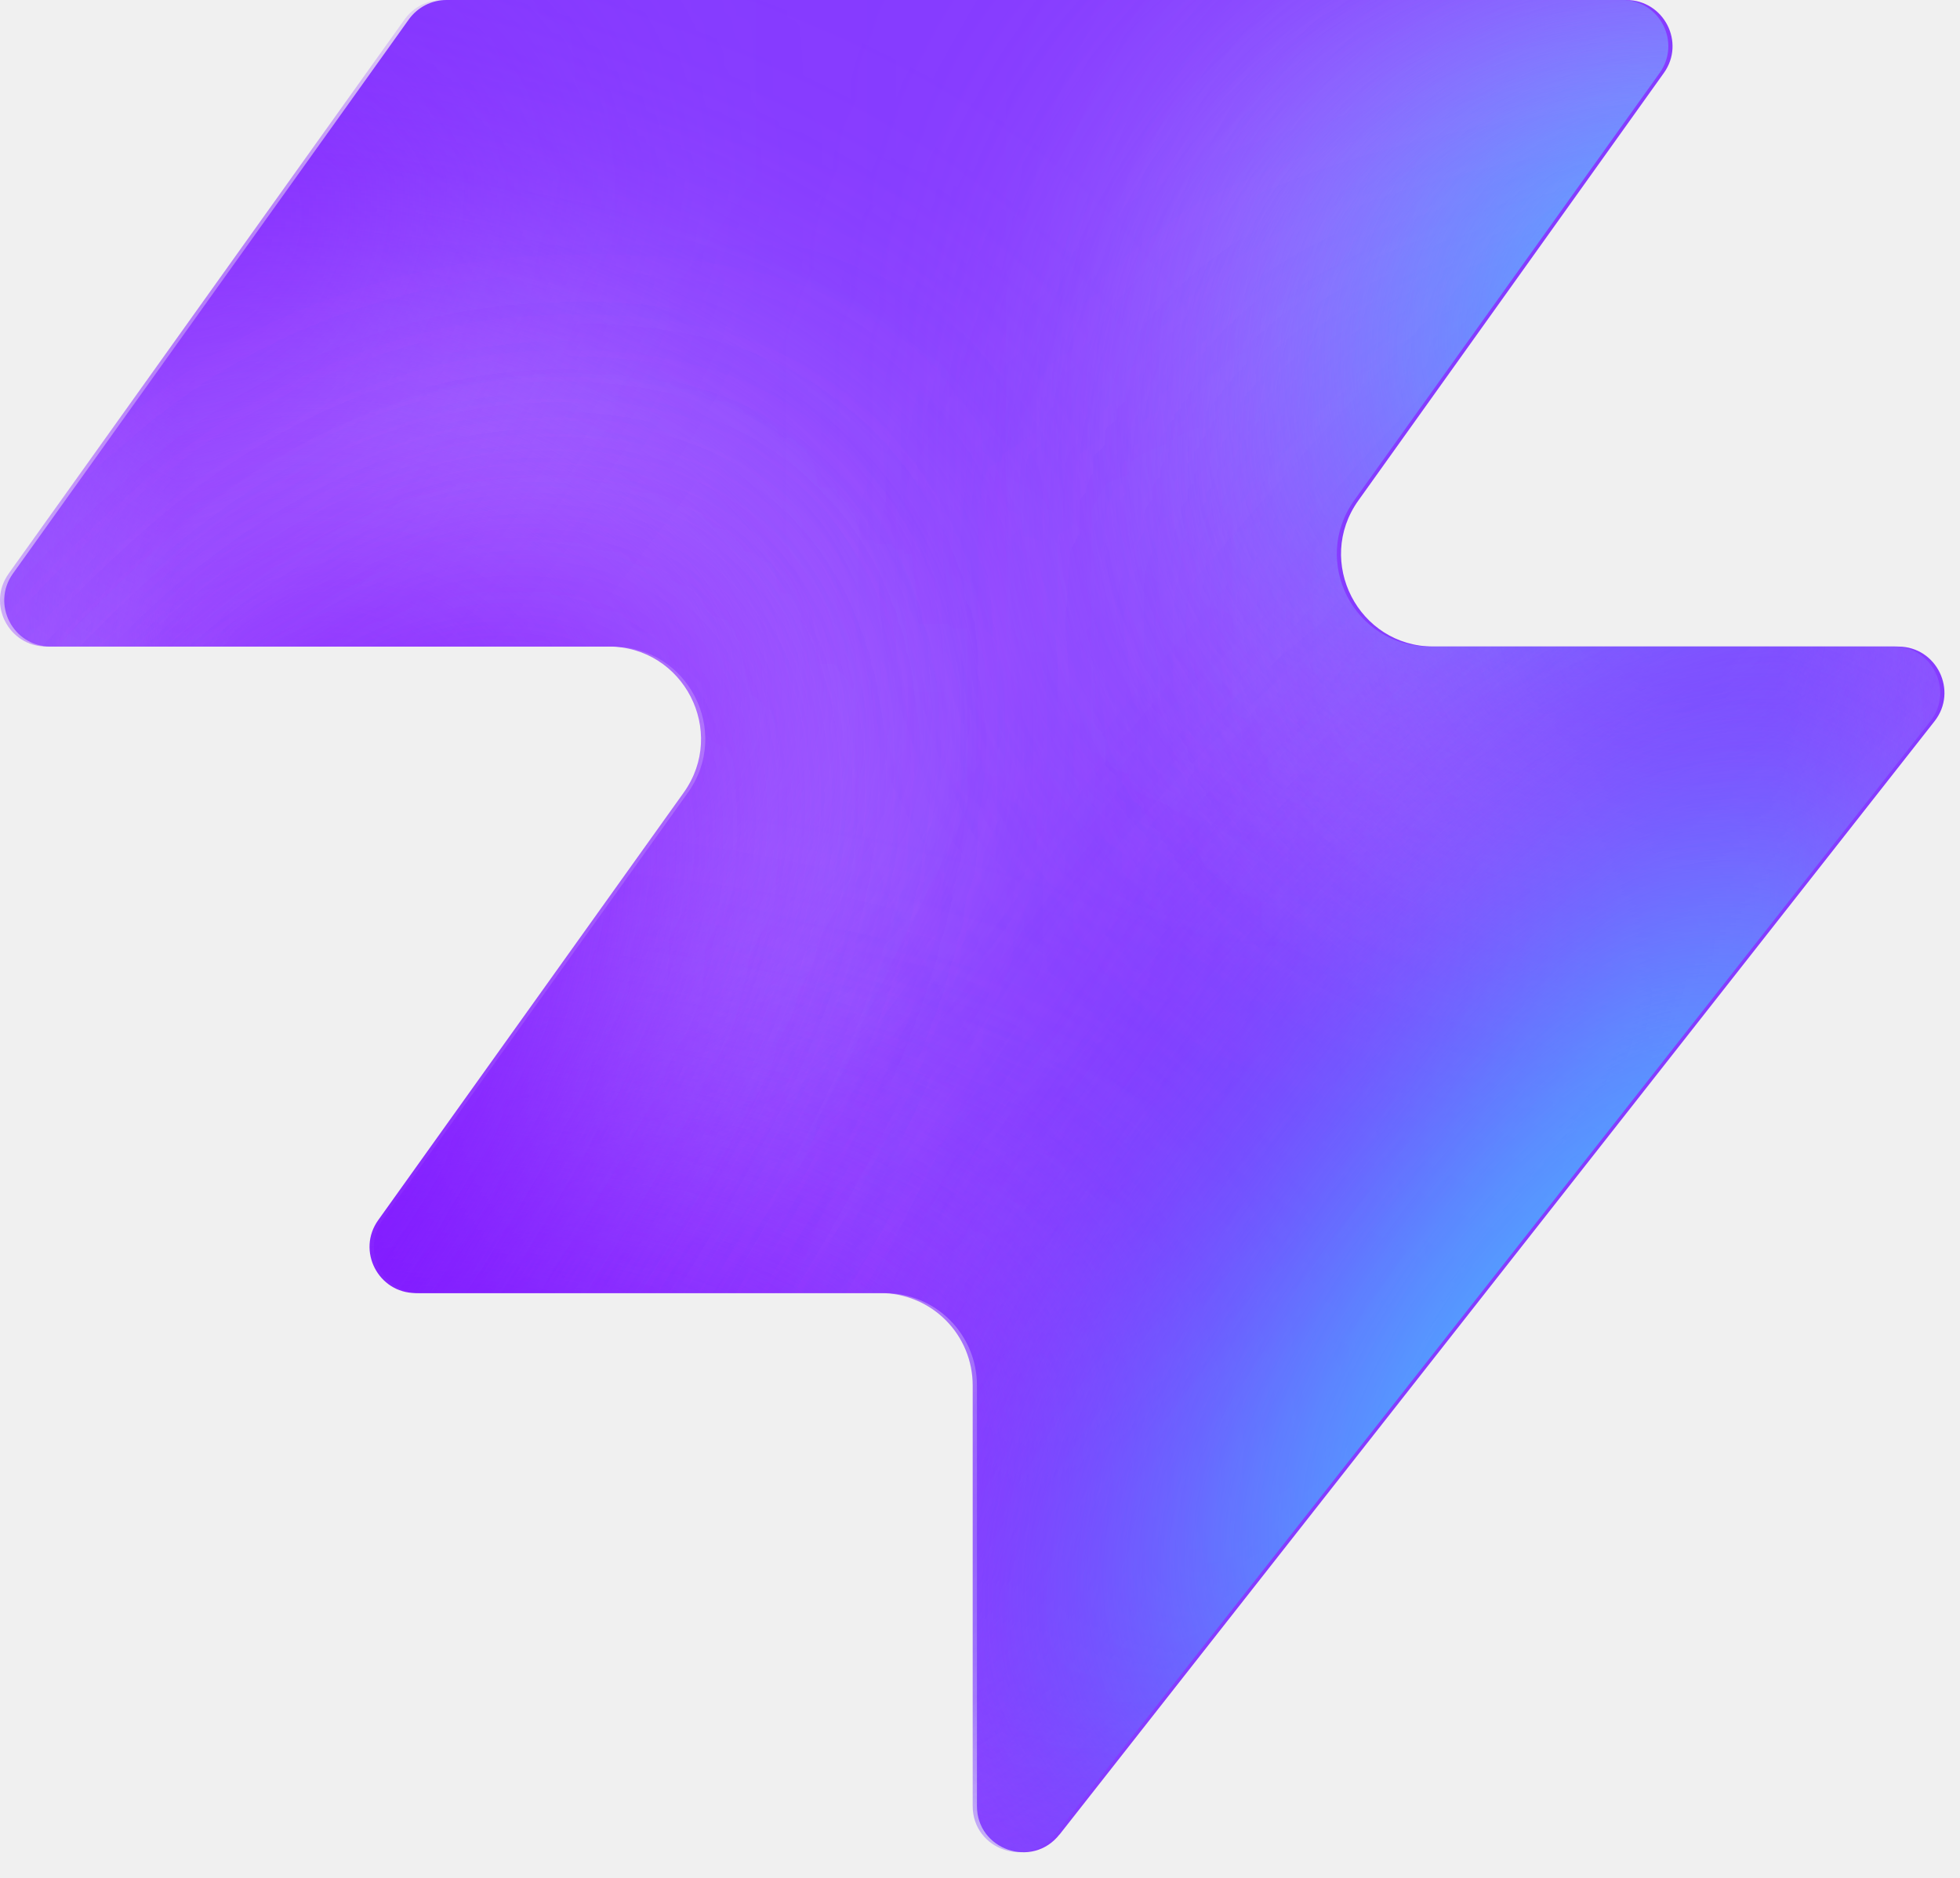
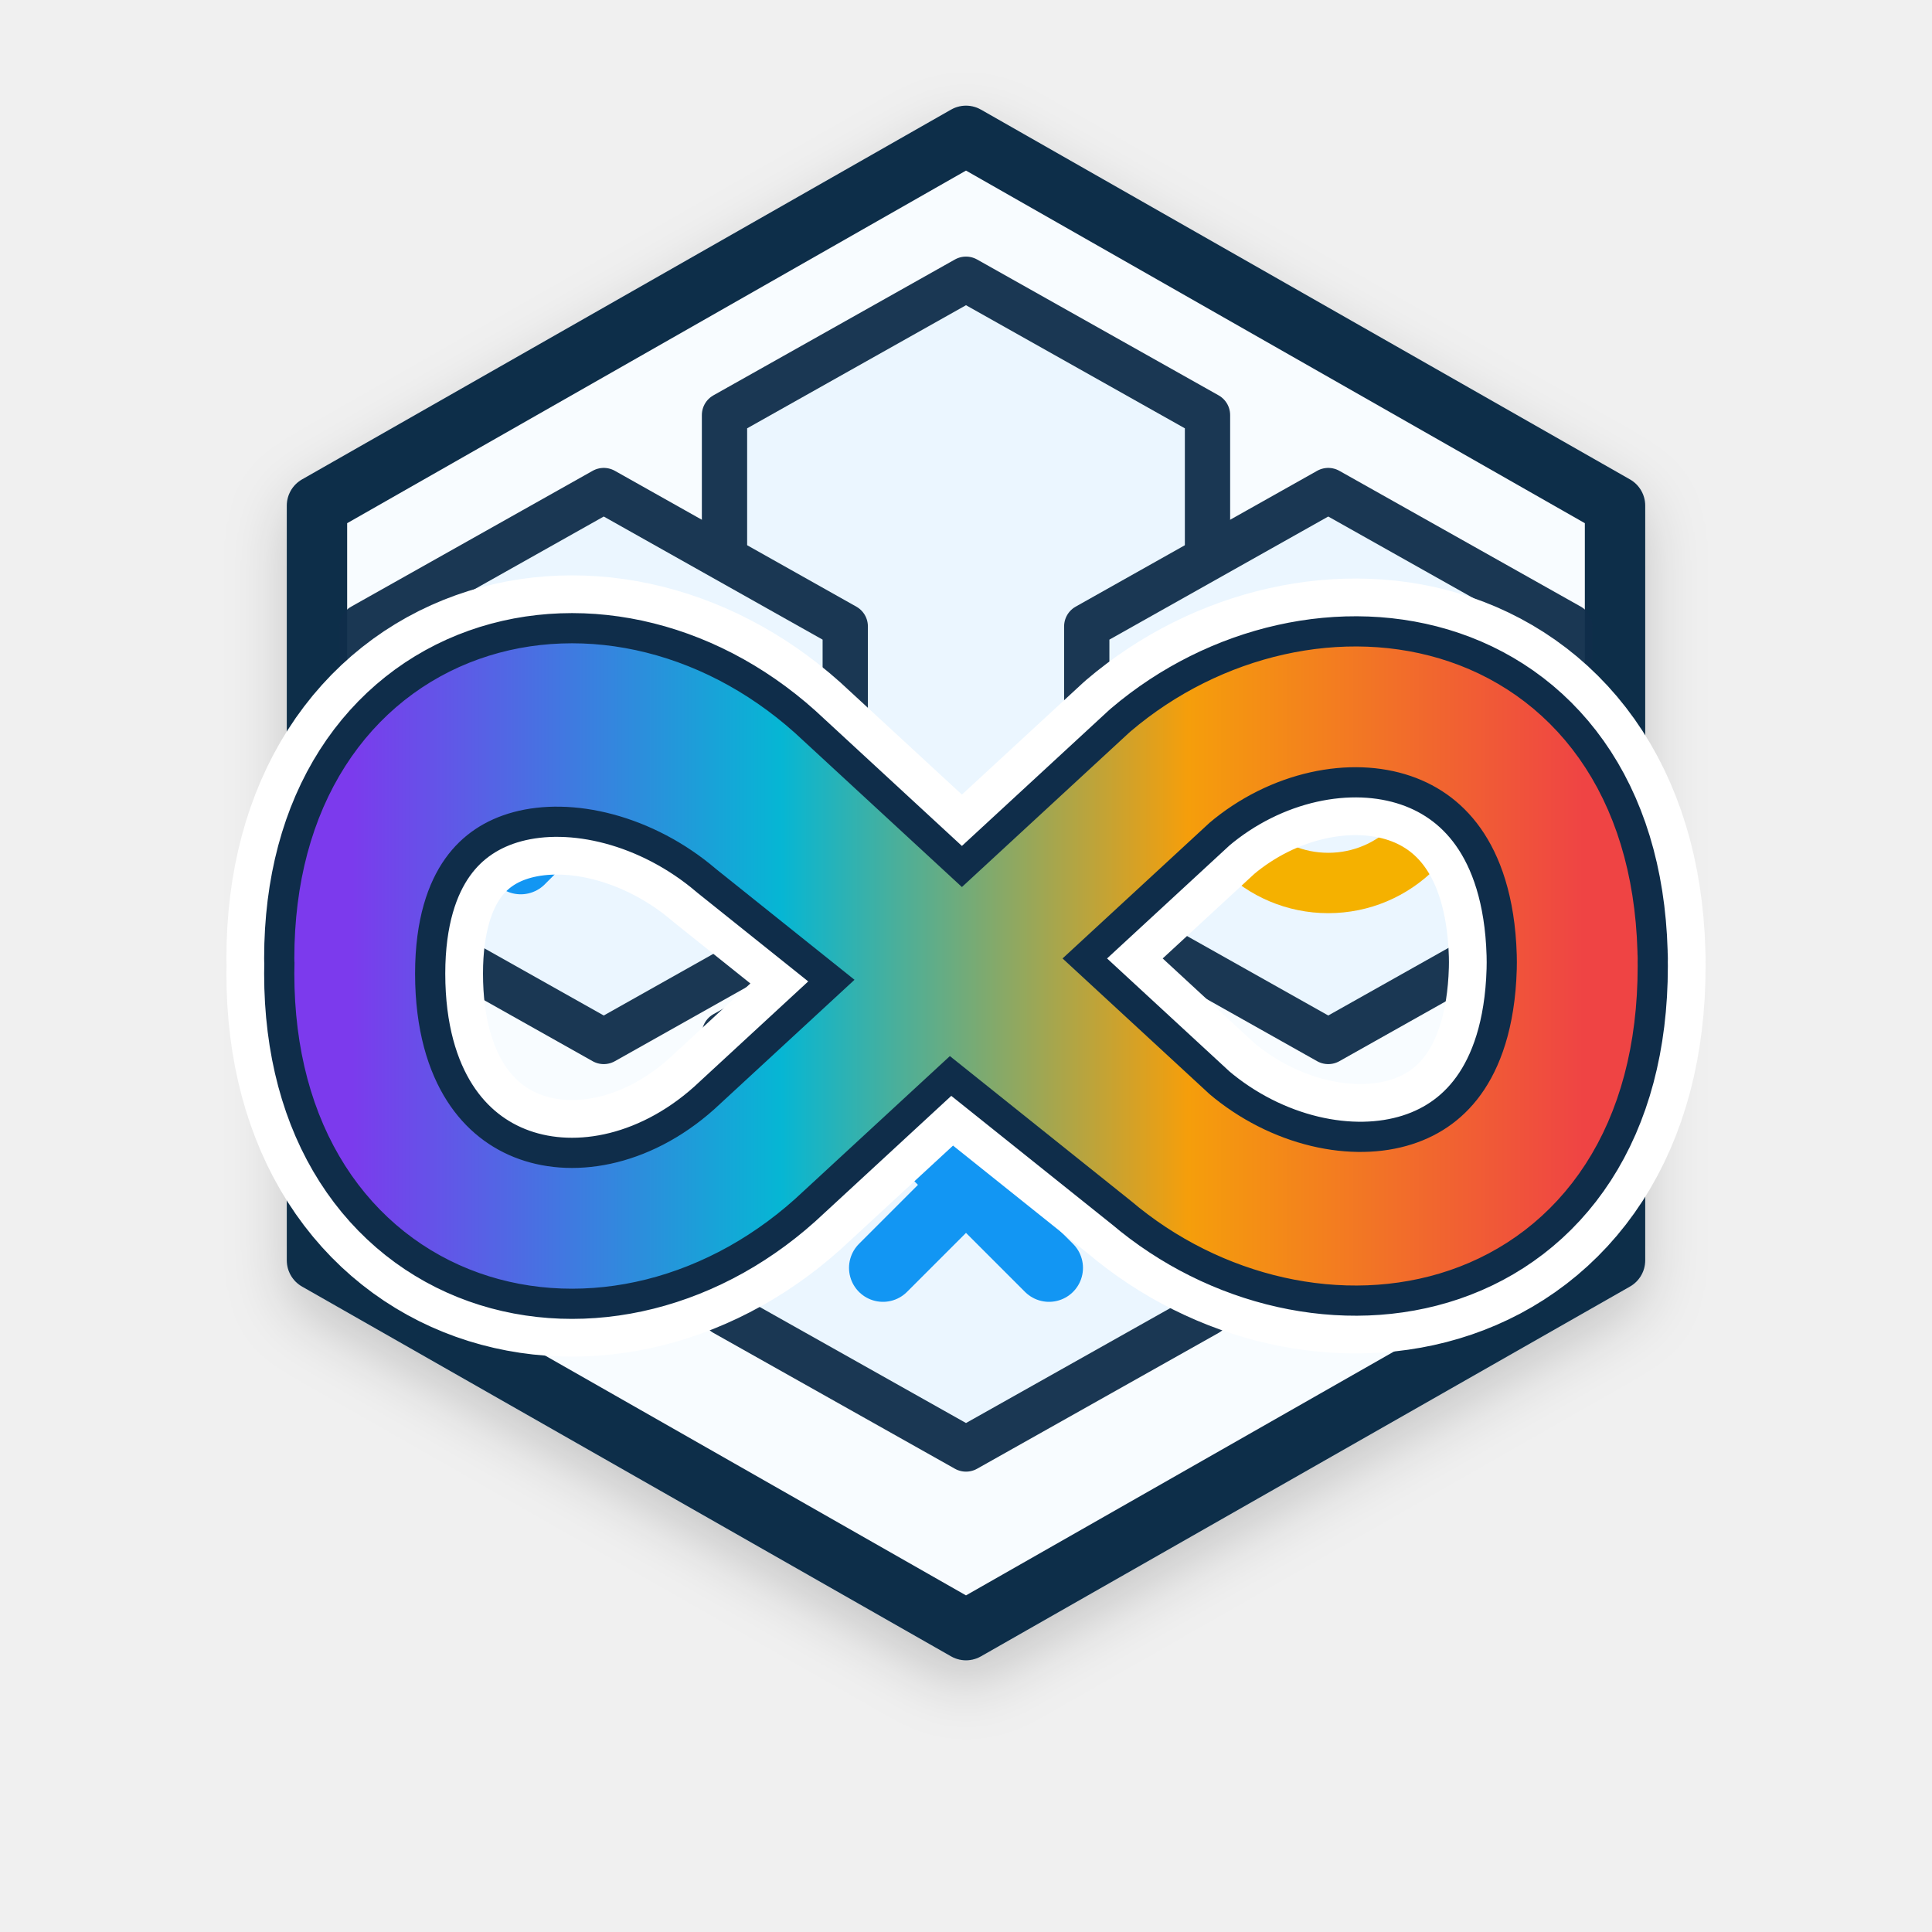
- <svg xmlns="http://www.w3.org/2000/svg" width="48" height="46" fill="none" viewBox="0 0 48 46">
-   <path fill="#863bff" d="M25.946 44.938c-.664.845-2.021.375-2.021-.698V33.937a2.26 2.26 0 0 0-2.262-2.262H10.287c-.92 0-1.456-1.04-.92-1.788l7.48-10.471c1.07-1.497 0-3.578-1.842-3.578H1.237c-.92 0-1.456-1.04-.92-1.788L10.013.474c.214-.297.556-.474.92-.474h28.894c.92 0 1.456 1.04.92 1.788l-7.48 10.471c-1.07 1.498 0 3.579 1.842 3.579h11.377c.943 0 1.473 1.088.89 1.83L25.947 44.94z" style="fill:#863bff;fill:color(display-p3 .525 .23 1);fill-opacity:1" />
-   <mask id="a" width="48" height="46" x="0" y="0" maskUnits="userSpaceOnUse" style="mask-type:alpha">
-     <path fill="#000" d="M25.842 44.938c-.664.844-2.021.375-2.021-.698V33.937a2.26 2.26 0 0 0-2.262-2.262H10.183c-.92 0-1.456-1.04-.92-1.788l7.48-10.471c1.07-1.498 0-3.579-1.842-3.579H1.133c-.92 0-1.456-1.04-.92-1.787L9.91.473c.214-.297.556-.474.92-.474h28.894c.92 0 1.456 1.04.92 1.788l-7.48 10.471c-1.07 1.498 0 3.578 1.842 3.578h11.377c.943 0 1.473 1.088.89 1.832L25.843 44.94z" style="fill:#000;fill-opacity:1" />
-   </mask>
-   <g mask="url(#a)">
-     <g filter="url(#b)">
-       <ellipse cx="5.508" cy="14.704" fill="#ede6ff" rx="5.508" ry="14.704" style="fill:#ede6ff;fill:color(display-p3 .927 .903 1);fill-opacity:1" transform="matrix(.00324 1 1 -.00324 -4.47 31.516)" />
-     </g>
-     <g filter="url(#c)">
-       <ellipse cx="10.399" cy="29.851" fill="#ede6ff" rx="10.399" ry="29.851" style="fill:#ede6ff;fill:color(display-p3 .927 .903 1);fill-opacity:1" transform="matrix(.00324 1 1 -.00324 -39.328 7.883)" />
-     </g>
-     <g filter="url(#d)">
-       <ellipse cx="5.508" cy="30.487" fill="#7e14ff" rx="5.508" ry="30.487" style="fill:#7e14ff;fill:color(display-p3 .492 .077 1);fill-opacity:1" transform="rotate(89.814 -25.913 -14.639)scale(1 -1)" />
-     </g>
-     <g filter="url(#e)">
-       <ellipse cx="5.508" cy="30.599" fill="#7e14ff" rx="5.508" ry="30.599" style="fill:#7e14ff;fill:color(display-p3 .492 .077 1);fill-opacity:1" transform="rotate(89.814 -32.644 -3.334)scale(1 -1)" />
-     </g>
-     <g filter="url(#f)">
-       <ellipse cx="5.508" cy="30.599" fill="#7e14ff" rx="5.508" ry="30.599" style="fill:#7e14ff;fill:color(display-p3 .492 .077 1);fill-opacity:1" transform="matrix(.00324 1 1 -.00324 -34.34 30.47)" />
-     </g>
-     <g filter="url(#g)">
-       <ellipse cx="14.072" cy="22.078" fill="#ede6ff" rx="14.072" ry="22.078" style="fill:#ede6ff;fill:color(display-p3 .927 .903 1);fill-opacity:1" transform="rotate(93.35 24.506 48.493)scale(-1 1)" />
-     </g>
-     <g filter="url(#h)">
-       <ellipse cx="3.47" cy="21.501" fill="#7e14ff" rx="3.47" ry="21.501" style="fill:#7e14ff;fill:color(display-p3 .492 .077 1);fill-opacity:1" transform="rotate(89.009 28.708 47.59)scale(-1 1)" />
-     </g>
-     <g filter="url(#i)">
-       <ellipse cx="3.47" cy="21.501" fill="#7e14ff" rx="3.47" ry="21.501" style="fill:#7e14ff;fill:color(display-p3 .492 .077 1);fill-opacity:1" transform="rotate(89.009 28.708 47.59)scale(-1 1)" />
-     </g>
-     <g filter="url(#j)">
-       <ellipse cx=".387" cy="8.972" fill="#7e14ff" rx="4.407" ry="29.108" style="fill:#7e14ff;fill:color(display-p3 .492 .077 1);fill-opacity:1" transform="rotate(39.51 .387 8.972)" />
-     </g>
-     <g filter="url(#k)">
-       <ellipse cx="47.523" cy="-6.092" fill="#7e14ff" rx="4.407" ry="29.108" style="fill:#7e14ff;fill:color(display-p3 .492 .077 1);fill-opacity:1" transform="rotate(37.892 47.523 -6.092)" />
-     </g>
-     <g filter="url(#l)">
-       <ellipse cx="41.412" cy="6.333" fill="#47bfff" rx="5.971" ry="9.665" style="fill:#47bfff;fill:color(display-p3 .28 .748 1);fill-opacity:1" transform="rotate(37.892 41.412 6.333)" />
-     </g>
-     <g filter="url(#m)">
-       <ellipse cx="-1.879" cy="38.332" fill="#7e14ff" rx="4.407" ry="29.108" style="fill:#7e14ff;fill:color(display-p3 .492 .077 1);fill-opacity:1" transform="rotate(37.892 -1.88 38.332)" />
-     </g>
-     <g filter="url(#n)">
-       <ellipse cx="-1.879" cy="38.332" fill="#7e14ff" rx="4.407" ry="29.108" style="fill:#7e14ff;fill:color(display-p3 .492 .077 1);fill-opacity:1" transform="rotate(37.892 -1.88 38.332)" />
-     </g>
-     <g filter="url(#o)">
-       <ellipse cx="35.651" cy="29.907" fill="#7e14ff" rx="4.407" ry="29.108" style="fill:#7e14ff;fill:color(display-p3 .492 .077 1);fill-opacity:1" transform="rotate(37.892 35.651 29.907)" />
-     </g>
-     <g filter="url(#p)">
-       <ellipse cx="38.418" cy="32.4" fill="#47bfff" rx="5.971" ry="15.297" style="fill:#47bfff;fill:color(display-p3 .28 .748 1);fill-opacity:1" transform="rotate(37.892 38.418 32.4)" />
-     </g>
+ <svg xmlns="http://www.w3.org/2000/svg" viewBox="0 0 256 256" width="256" height="256" role="img" aria-label="Infinite Hexagonal Tic-Tac-Toe favicon">
+   <defs>
+     <linearGradient id="infGrad" x1="0%" y1="0%" x2="100%" y2="0%">
+       <stop offset="0%" stop-color="#7c3aed" />
+       <stop offset="35%" stop-color="#06b6d4" />
+       <stop offset="68%" stop-color="#f59e0b" />
+       <stop offset="100%" stop-color="#ef4444" />
+     </linearGradient>
+     <filter id="shadow" x="-20%" y="-20%" width="140%" height="140%">
+       <feDropShadow dx="0" dy="3" stdDeviation="4" flood-opacity="0.18" />
+     </filter>
+     <style>
+             .navy { stroke:#0f2d4a; }
+             .cell { fill:#eaf6ff; stroke:#0f2d4a; stroke-width:6; stroke-linejoin:round; }
+             .thin { stroke-width:5; stroke-linecap:round; stroke-linejoin:round; fill:none; }
+             .x { stroke:#1296f3; stroke-width:9; stroke-linecap:round; }
+             .o { fill:none; stroke:#f5b100; stroke-width:8; }
+         </style>
+   </defs>
+   <g filter="url(#shadow)">
+     <polygon points="128,18 214,67 214,167 128,216 42,167 42,67" fill="#f8fcff" stroke="#0f2d4a" stroke-width="8" stroke-linejoin="round" />
  </g>
-   <defs>
-     <filter id="b" width="60.045" height="41.654" x="-19.77" y="16.149" color-interpolation-filters="sRGB" filterUnits="userSpaceOnUse">
-       <feFlood flood-opacity="0" result="BackgroundImageFix" />
-       <feBlend in="SourceGraphic" in2="BackgroundImageFix" result="shape" />
-       <feGaussianBlur result="effect1_foregroundBlur_2002_17158" stdDeviation="7.659" />
-     </filter>
-     <filter id="c" width="90.34" height="51.437" x="-54.613" y="-7.533" color-interpolation-filters="sRGB" filterUnits="userSpaceOnUse">
-       <feFlood flood-opacity="0" result="BackgroundImageFix" />
-       <feBlend in="SourceGraphic" in2="BackgroundImageFix" result="shape" />
-       <feGaussianBlur result="effect1_foregroundBlur_2002_17158" stdDeviation="7.659" />
-     </filter>
-     <filter id="d" width="79.355" height="29.4" x="-49.64" y="2.03" color-interpolation-filters="sRGB" filterUnits="userSpaceOnUse">
-       <feFlood flood-opacity="0" result="BackgroundImageFix" />
-       <feBlend in="SourceGraphic" in2="BackgroundImageFix" result="shape" />
-       <feGaussianBlur result="effect1_foregroundBlur_2002_17158" stdDeviation="4.596" />
-     </filter>
-     <filter id="e" width="79.579" height="29.4" x="-45.045" y="20.029" color-interpolation-filters="sRGB" filterUnits="userSpaceOnUse">
-       <feFlood flood-opacity="0" result="BackgroundImageFix" />
-       <feBlend in="SourceGraphic" in2="BackgroundImageFix" result="shape" />
-       <feGaussianBlur result="effect1_foregroundBlur_2002_17158" stdDeviation="4.596" />
-     </filter>
-     <filter id="f" width="79.579" height="29.4" x="-43.513" y="21.178" color-interpolation-filters="sRGB" filterUnits="userSpaceOnUse">
-       <feFlood flood-opacity="0" result="BackgroundImageFix" />
-       <feBlend in="SourceGraphic" in2="BackgroundImageFix" result="shape" />
-       <feGaussianBlur result="effect1_foregroundBlur_2002_17158" stdDeviation="4.596" />
-     </filter>
-     <filter id="g" width="74.749" height="58.852" x="15.756" y="-17.901" color-interpolation-filters="sRGB" filterUnits="userSpaceOnUse">
-       <feFlood flood-opacity="0" result="BackgroundImageFix" />
-       <feBlend in="SourceGraphic" in2="BackgroundImageFix" result="shape" />
-       <feGaussianBlur result="effect1_foregroundBlur_2002_17158" stdDeviation="7.659" />
-     </filter>
-     <filter id="h" width="61.377" height="25.362" x="23.548" y="2.284" color-interpolation-filters="sRGB" filterUnits="userSpaceOnUse">
-       <feFlood flood-opacity="0" result="BackgroundImageFix" />
-       <feBlend in="SourceGraphic" in2="BackgroundImageFix" result="shape" />
-       <feGaussianBlur result="effect1_foregroundBlur_2002_17158" stdDeviation="4.596" />
-     </filter>
-     <filter id="i" width="61.377" height="25.362" x="23.548" y="2.284" color-interpolation-filters="sRGB" filterUnits="userSpaceOnUse">
-       <feFlood flood-opacity="0" result="BackgroundImageFix" />
-       <feBlend in="SourceGraphic" in2="BackgroundImageFix" result="shape" />
-       <feGaussianBlur result="effect1_foregroundBlur_2002_17158" stdDeviation="4.596" />
-     </filter>
-     <filter id="j" width="56.045" height="63.649" x="-27.636" y="-22.853" color-interpolation-filters="sRGB" filterUnits="userSpaceOnUse">
-       <feFlood flood-opacity="0" result="BackgroundImageFix" />
-       <feBlend in="SourceGraphic" in2="BackgroundImageFix" result="shape" />
-       <feGaussianBlur result="effect1_foregroundBlur_2002_17158" stdDeviation="4.596" />
-     </filter>
-     <filter id="k" width="54.814" height="64.646" x="20.116" y="-38.415" color-interpolation-filters="sRGB" filterUnits="userSpaceOnUse">
-       <feFlood flood-opacity="0" result="BackgroundImageFix" />
-       <feBlend in="SourceGraphic" in2="BackgroundImageFix" result="shape" />
-       <feGaussianBlur result="effect1_foregroundBlur_2002_17158" stdDeviation="4.596" />
-     </filter>
-     <filter id="l" width="33.541" height="35.313" x="24.641" y="-11.323" color-interpolation-filters="sRGB" filterUnits="userSpaceOnUse">
-       <feFlood flood-opacity="0" result="BackgroundImageFix" />
-       <feBlend in="SourceGraphic" in2="BackgroundImageFix" result="shape" />
-       <feGaussianBlur result="effect1_foregroundBlur_2002_17158" stdDeviation="4.596" />
-     </filter>
-     <filter id="m" width="54.814" height="64.646" x="-29.286" y="6.009" color-interpolation-filters="sRGB" filterUnits="userSpaceOnUse">
-       <feFlood flood-opacity="0" result="BackgroundImageFix" />
-       <feBlend in="SourceGraphic" in2="BackgroundImageFix" result="shape" />
-       <feGaussianBlur result="effect1_foregroundBlur_2002_17158" stdDeviation="4.596" />
-     </filter>
-     <filter id="n" width="54.814" height="64.646" x="-29.286" y="6.009" color-interpolation-filters="sRGB" filterUnits="userSpaceOnUse">
-       <feFlood flood-opacity="0" result="BackgroundImageFix" />
-       <feBlend in="SourceGraphic" in2="BackgroundImageFix" result="shape" />
-       <feGaussianBlur result="effect1_foregroundBlur_2002_17158" stdDeviation="4.596" />
-     </filter>
-     <filter id="o" width="54.814" height="64.646" x="8.244" y="-2.416" color-interpolation-filters="sRGB" filterUnits="userSpaceOnUse">
-       <feFlood flood-opacity="0" result="BackgroundImageFix" />
-       <feBlend in="SourceGraphic" in2="BackgroundImageFix" result="shape" />
-       <feGaussianBlur result="effect1_foregroundBlur_2002_17158" stdDeviation="4.596" />
-     </filter>
-     <filter id="p" width="39.409" height="43.623" x="18.713" y="10.588" color-interpolation-filters="sRGB" filterUnits="userSpaceOnUse">
-       <feFlood flood-opacity="0" result="BackgroundImageFix" />
-       <feBlend in="SourceGraphic" in2="BackgroundImageFix" result="shape" />
-       <feGaussianBlur result="effect1_foregroundBlur_2002_17158" stdDeviation="4.596" />
-     </filter>
-   </defs>
+   <g opacity="0.95">
+     <polygon class="cell" points="128,37 160,55 160,92 128,110 96,92 96,55" />
+     <polygon class="cell" points="80,65 112,83 112,120 80,138 48,120 48,83" />
+     <polygon class="cell" points="176,65 208,83 208,120 176,138 144,120 144,83" />
+     <polygon class="cell" points="128,119 160,137 160,174 128,192 96,174 96,137" />
+   </g>
+   <g>
+     <circle class="o" cx="176" cy="101" r="16" />
+     <path class="x" d="M69 92 L91 114 M91 92 L69 114" />
+     <path class="x" d="M117 146 L139 168 M139 146 L117 168" />
+   </g>
+   <g>
+     <path d="M47 127              C47 92, 80 84, 101 104              L127 128              L101 152              C80 172, 47 164, 47 129              C47 95, 80 92, 100 109              L155 153              C175 170, 209 165, 209 128              C209 91, 175 86, 155 103              L129 127              L155 151              C175 168, 209 164, 209 127" fill="none" stroke="#ffffff" stroke-width="34" stroke-linecap="round" stroke-linejoin="round" />
+     <path d="M47 127              C47 92, 80 84, 101 104              L127 128              L101 152              C80 172, 47 164, 47 129              C47 95, 80 92, 100 109              L155 153              C175 170, 209 165, 209 128              C209 91, 175 86, 155 103              L129 127              L155 151              C175 168, 209 164, 209 127" fill="none" stroke="#0f2d4a" stroke-width="24" stroke-linecap="round" stroke-linejoin="round" />
+     <path d="M47 127              C47 92, 80 84, 101 104              L127 128              L101 152              C80 172, 47 164, 47 129              C47 95, 80 92, 100 109              L155 153              C175 170, 209 165, 209 128              C209 91, 175 86, 155 103              L129 127              L155 151              C175 168, 209 164, 209 127" fill="none" stroke="url(#infGrad)" stroke-width="16" stroke-linecap="round" stroke-linejoin="round" />
+   </g>
</svg>
